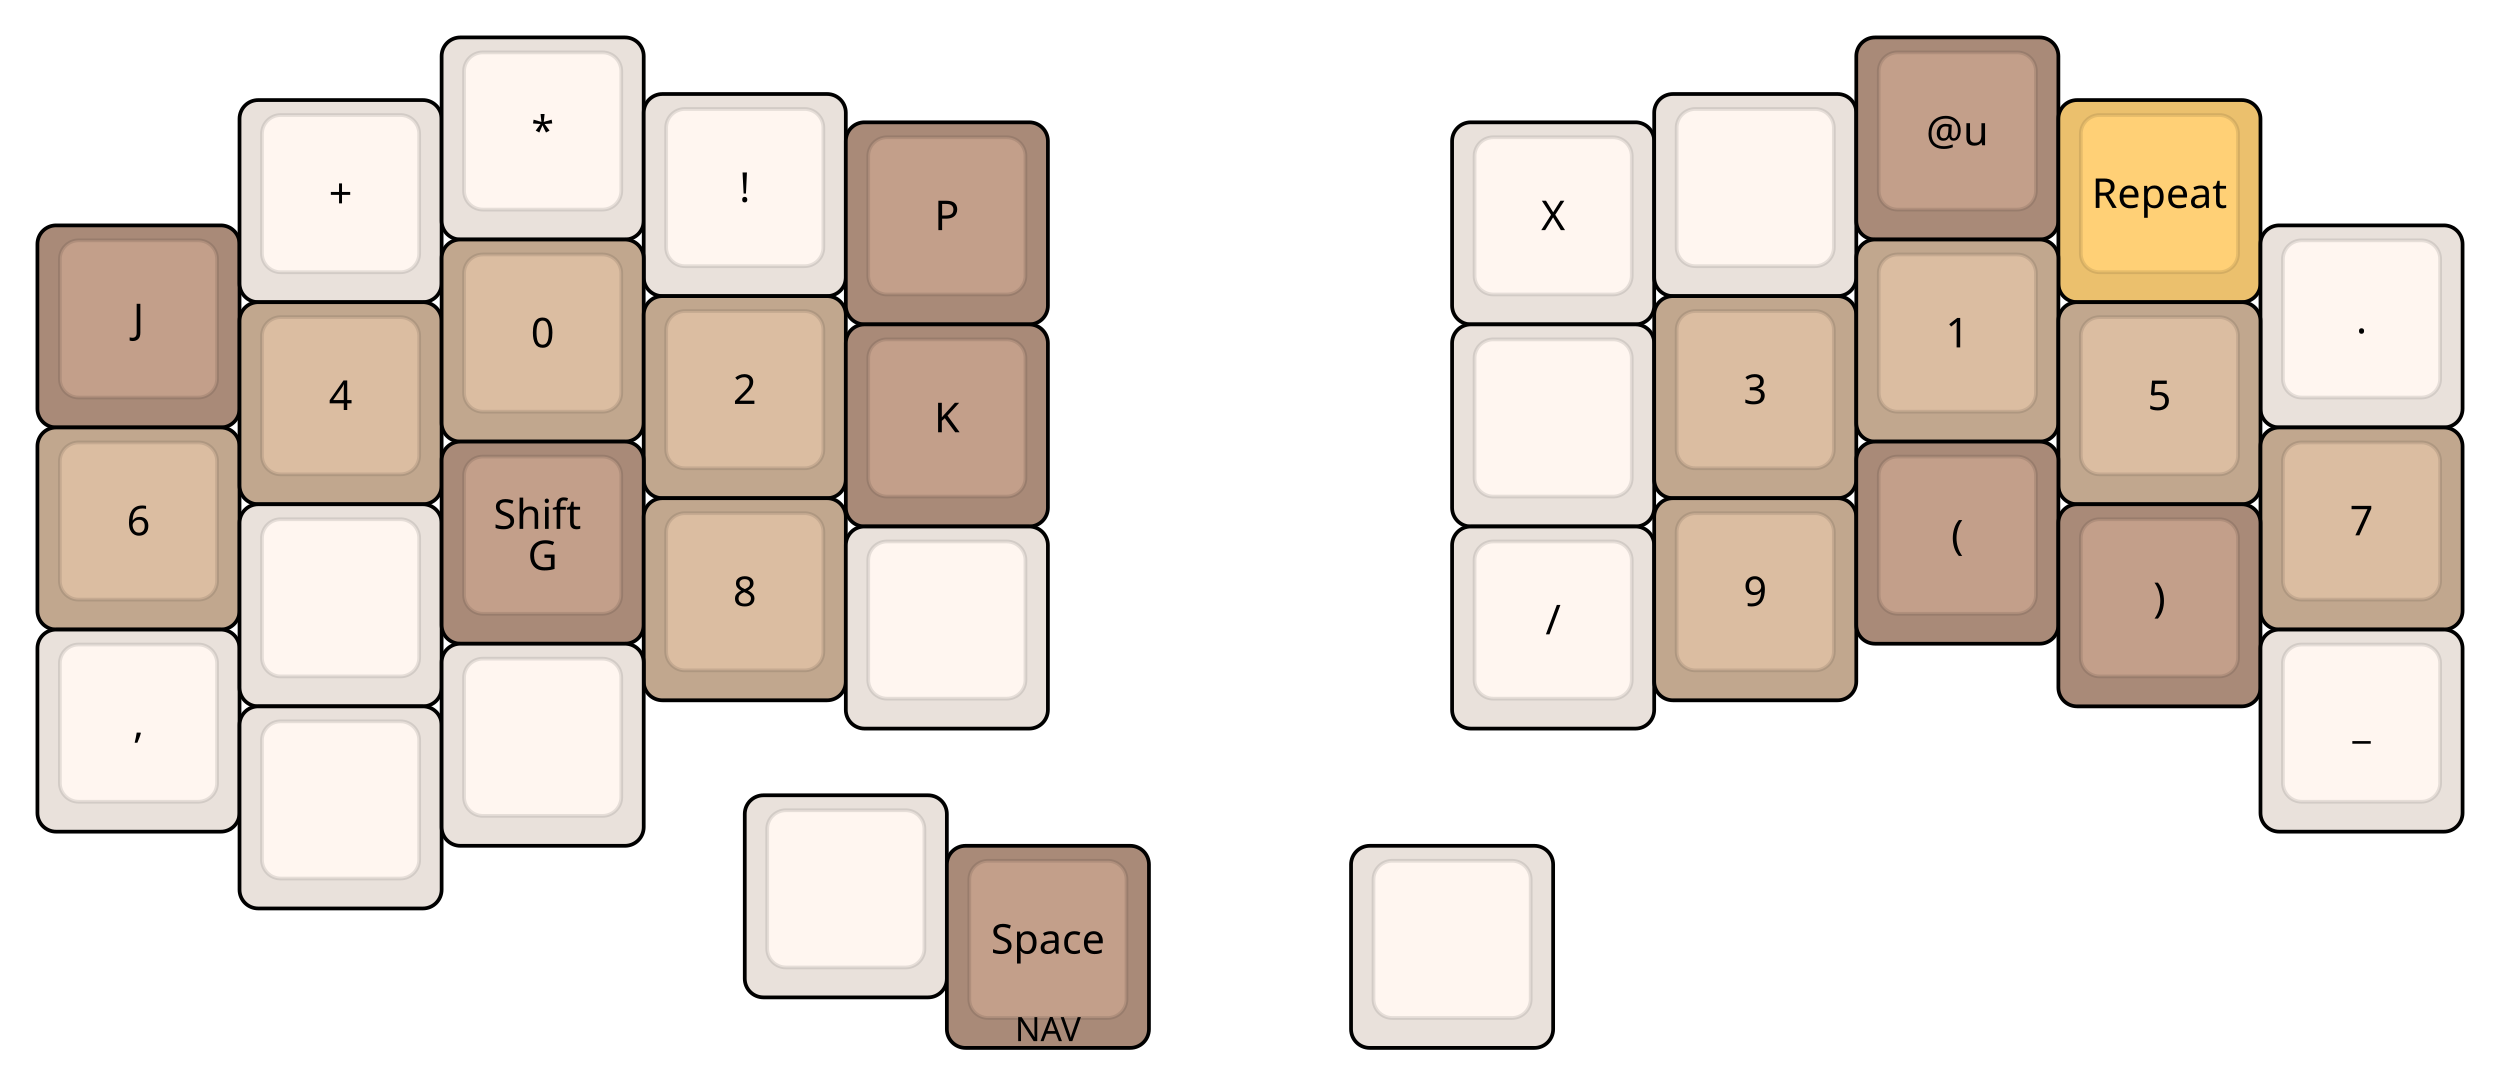
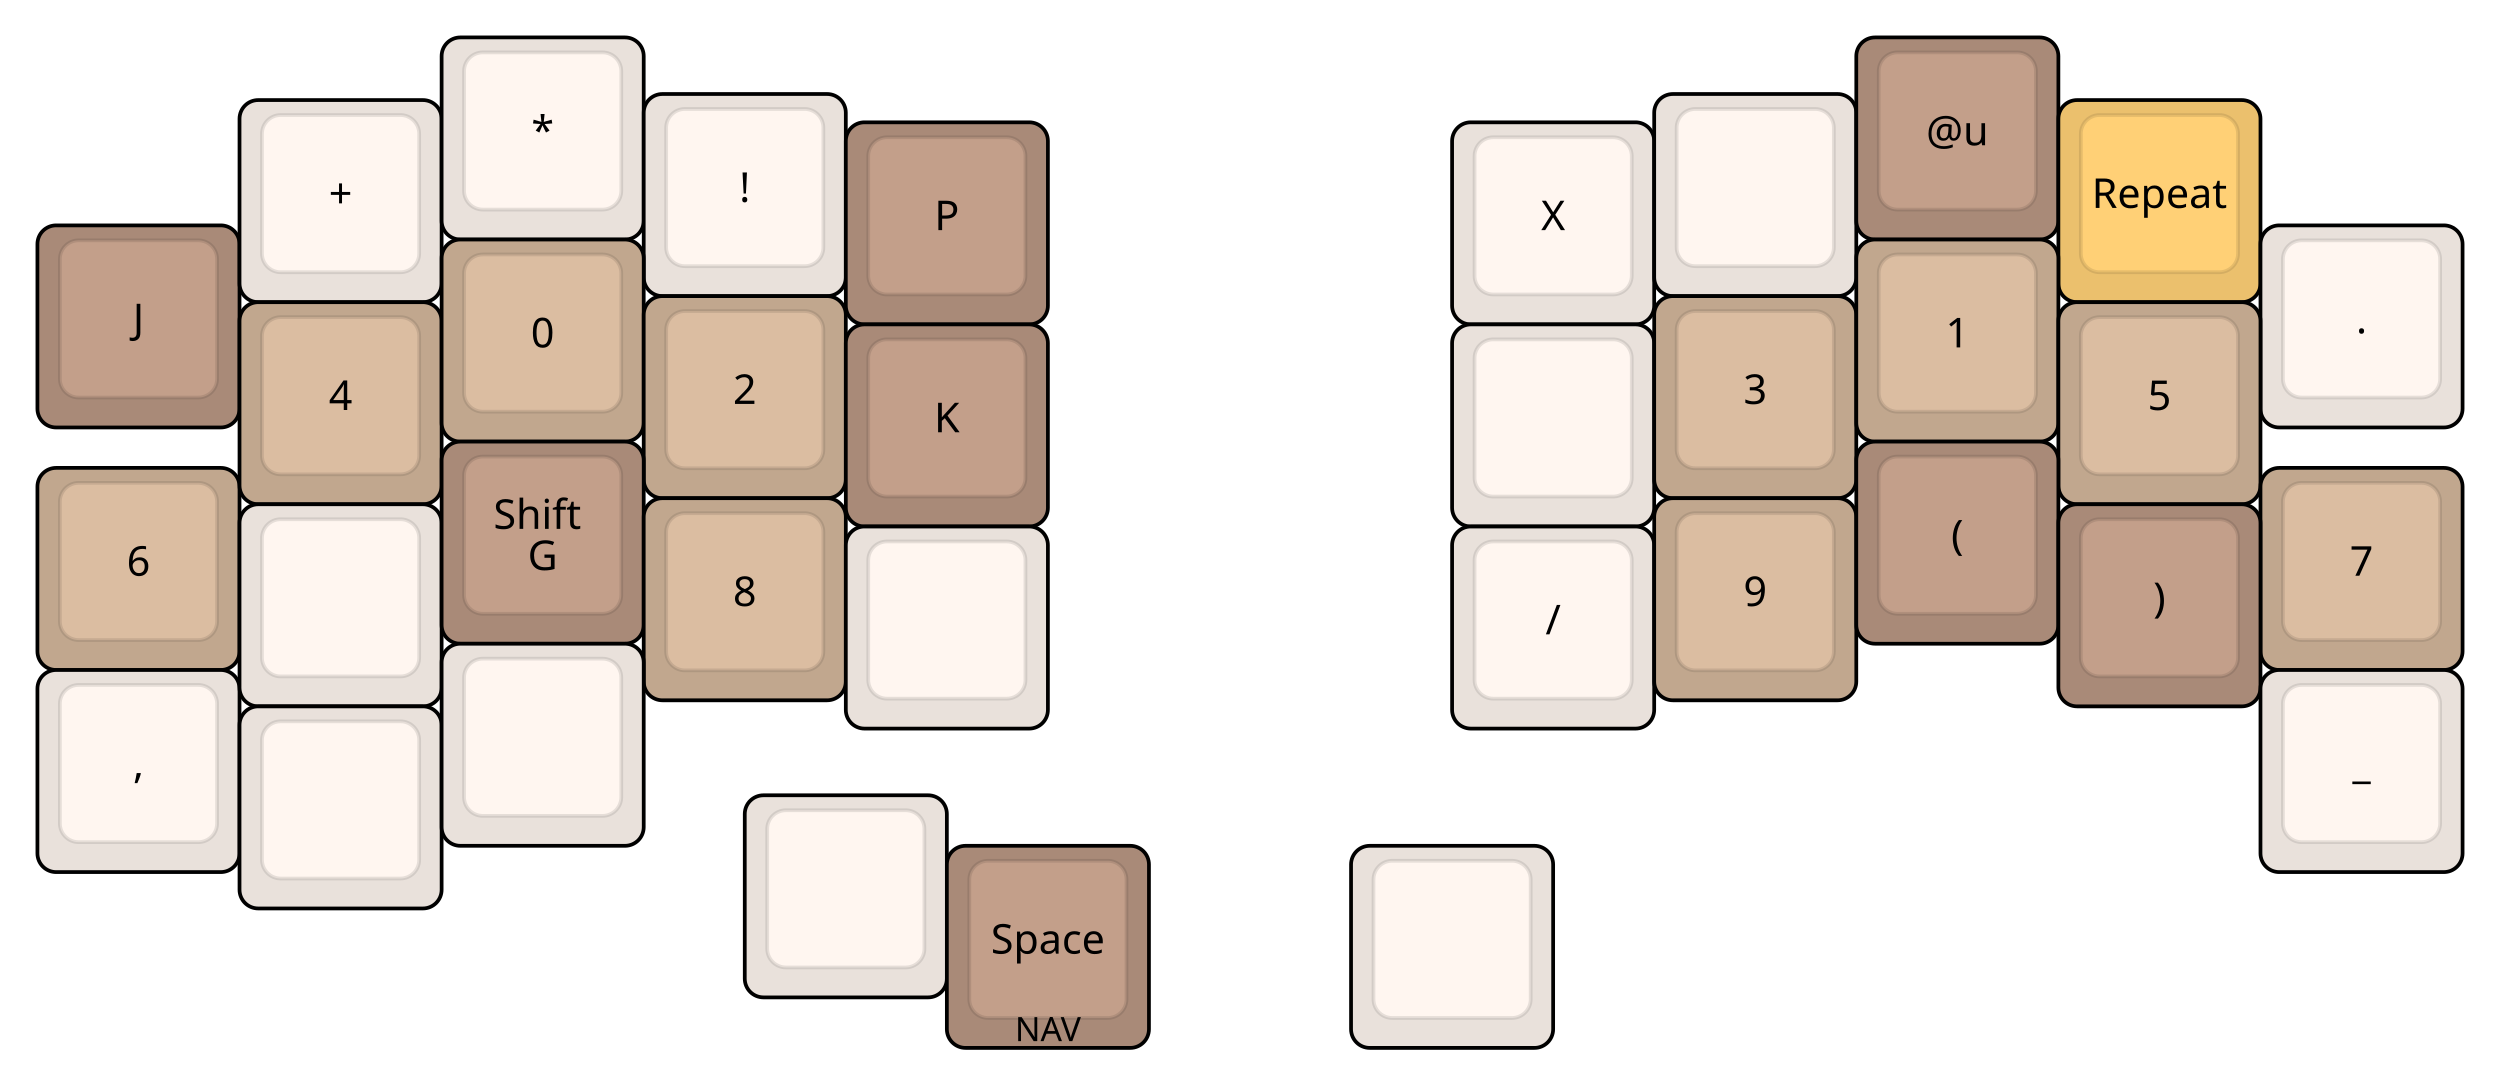
<svg xmlns="http://www.w3.org/2000/svg" width="668px" height="290x" viewBox="0 0 668 290">
  <style type="text/css">
    .keycap .border { stroke: black; stroke-width: 1; }
    .keycap .inner.border { stroke: rgba(0,0,0,.1); }
    .keycap { font-family: sans-serif; font-size: 11px}
    .keycap .sub { font-size: 9px}
  </style>
  <g class="keycap management">
    <rect x="10" y="60.22" width="54" height="54" rx="5" fill="#a98a78" class="outer border" />
    <rect x="16" y="64.22" width="42" height="42" rx="5" fill="#c39f8a" class="inner border" />
    <text x="37" y="85.22" text-anchor="middle" dominant-baseline="middle" class="main">
      <tspan x="37" dy="0">J</tspan>
    </text>
  </g>
  <g class="keycap blank">
    <rect x="64" y="26.74" width="54" height="54" rx="5" fill="#e9e1db" class="outer border" />
    <rect x="70" y="30.74" width="42" height="42" rx="5" fill="#fff6f0" class="inner border" />
    <text x="91" y="51.74" text-anchor="middle" dominant-baseline="middle" class="main">
      <tspan x="91" dy="0">+</tspan>
    </text>
  </g>
  <g class="keycap blank">
    <rect x="118" y="10" width="54" height="54" rx="5" fill="#e9e1db" class="outer border" />
    <rect x="124" y="14" width="42" height="42" rx="5" fill="#fff6f0" class="inner border" />
    <text x="145" y="35" text-anchor="middle" dominant-baseline="middle" class="main">
      <tspan x="145" dy="0">*</tspan>
    </text>
  </g>
  <g class="keycap blank">
    <rect x="172" y="25.12" width="54" height="54" rx="5" fill="#e9e1db" class="outer border" />
    <rect x="178" y="29.12" width="42" height="42" rx="5" fill="#fff6f0" class="inner border" />
    <text x="199" y="50.12" text-anchor="middle" dominant-baseline="middle" class="main">
      <tspan x="199" dy="0">!</tspan>
    </text>
  </g>
  <g class="keycap management">
    <rect x="226" y="32.68" width="54" height="54" rx="5" fill="#a98a78" class="outer border" />
    <rect x="232" y="36.68" width="42" height="42" rx="5" fill="#c39f8a" class="inner border" />
    <text x="253" y="57.68" text-anchor="middle" dominant-baseline="middle" class="main">
      <tspan x="253" dy="0">P</tspan>
    </text>
  </g>
  <g class="keycap blank">
    <rect x="388" y="32.68" width="54" height="54" rx="5" fill="#e9e1db" class="outer border" />
    <rect x="394" y="36.68" width="42" height="42" rx="5" fill="#fff6f0" class="inner border" />
    <text x="415" y="57.68" text-anchor="middle" dominant-baseline="middle" class="main">
      <tspan x="415" dy="0">X</tspan>
    </text>
  </g>
  <g class="keycap blank">
    <rect x="442" y="25.12" width="54" height="54" rx="5" fill="#e9e1db" class="outer border" />
    <rect x="448" y="29.12" width="42" height="42" rx="5" fill="#fff6f0" class="inner border" />
  </g>
  <g class="keycap management">
    <rect x="496" y="10" width="54" height="54" rx="5" fill="#a98a78" class="outer border" />
    <rect x="502" y="14" width="42" height="42" rx="5" fill="#c39f8a" class="inner border" />
    <text x="523" y="35" text-anchor="middle" dominant-baseline="middle" class="main">
      <tspan x="523" dy="0">@u</tspan>
    </text>
  </g>
  <g class="keycap special">
    <rect x="550" y="26.74" width="54" height="54" rx="5" fill="#ebc06d" class="outer border" />
    <rect x="556" y="30.74" width="42" height="42" rx="5" fill="#ffd076" class="inner border" />
    <text x="577" y="51.74" text-anchor="middle" dominant-baseline="middle" class="main">
      <tspan x="577" dy="0">Repeat</tspan>
    </text>
  </g>
  <g class="keycap blank">
    <rect x="604" y="60.22" width="54" height="54" rx="5" fill="#e9e1db" class="outer border" />
    <rect x="610" y="64.22" width="42" height="42" rx="5" fill="#fff6f0" class="inner border" />
    <text x="631" y="85.22" text-anchor="middle" dominant-baseline="middle" class="main">
      <tspan x="631" dy="0">.</tspan>
    </text>
  </g>
  <g class="keycap default">
-     <rect x="10" y="114.22" width="54" height="54" rx="5" fill="#c1a78e" class="outer border" />
-     <rect x="16" y="118.22" width="42" height="42" rx="5" fill="#dbbda1" class="inner border" />
-     <text x="37" y="139.22" text-anchor="middle" dominant-baseline="middle" class="main">
+     <rect x="10" y="125.02" width="54" height="54" rx="5" fill="#c1a78e" class="outer border" />
+     <rect x="16" y="129.02" width="42" height="42" rx="5" fill="#dbbda1" class="inner border" />
+     <text x="37" y="150.02" text-anchor="middle" dominant-baseline="middle" class="main">
      <tspan x="37" dy="0">6</tspan>
    </text>
  </g>
  <g class="keycap default">
    <rect x="64" y="80.74" width="54" height="54" rx="5" fill="#c1a78e" class="outer border" />
    <rect x="70" y="84.74" width="42" height="42" rx="5" fill="#dbbda1" class="inner border" />
    <text x="91" y="105.74" text-anchor="middle" dominant-baseline="middle" class="main">
      <tspan x="91" dy="0">4</tspan>
    </text>
  </g>
  <g class="keycap default">
    <rect x="118" y="64" width="54" height="54" rx="5" fill="#c1a78e" class="outer border" />
    <rect x="124" y="68" width="42" height="42" rx="5" fill="#dbbda1" class="inner border" />
    <text x="145" y="89" text-anchor="middle" dominant-baseline="middle" class="main">
      <tspan x="145" dy="0">0</tspan>
    </text>
  </g>
  <g class="keycap default">
    <rect x="172" y="79.12" width="54" height="54" rx="5" fill="#c1a78e" class="outer border" />
    <rect x="178" y="83.12" width="42" height="42" rx="5" fill="#dbbda1" class="inner border" />
    <text x="199" y="104.12" text-anchor="middle" dominant-baseline="middle" class="main">
      <tspan x="199" dy="0">2</tspan>
    </text>
  </g>
  <g class="keycap management">
    <rect x="226" y="86.68" width="54" height="54" rx="5" fill="#a98a78" class="outer border" />
    <rect x="232" y="90.68" width="42" height="42" rx="5" fill="#c39f8a" class="inner border" />
    <text x="253" y="111.68" text-anchor="middle" dominant-baseline="middle" class="main">
      <tspan x="253" dy="0">K</tspan>
    </text>
  </g>
  <g class="keycap blank">
    <rect x="388" y="86.68" width="54" height="54" rx="5" fill="#e9e1db" class="outer border" />
    <rect x="394" y="90.68" width="42" height="42" rx="5" fill="#fff6f0" class="inner border" />
  </g>
  <g class="keycap default">
    <rect x="442" y="79.12" width="54" height="54" rx="5" fill="#c1a78e" class="outer border" />
    <rect x="448" y="83.12" width="42" height="42" rx="5" fill="#dbbda1" class="inner border" />
    <text x="469" y="104.12" text-anchor="middle" dominant-baseline="middle" class="main">
      <tspan x="469" dy="0">3</tspan>
    </text>
  </g>
  <g class="keycap default">
    <rect x="496" y="64" width="54" height="54" rx="5" fill="#c1a78e" class="outer border" />
    <rect x="502" y="68" width="42" height="42" rx="5" fill="#dbbda1" class="inner border" />
    <text x="523" y="89" text-anchor="middle" dominant-baseline="middle" class="main">
      <tspan x="523" dy="0">1</tspan>
    </text>
  </g>
  <g class="keycap default">
    <rect x="550" y="80.74" width="54" height="54" rx="5" fill="#c1a78e" class="outer border" />
    <rect x="556" y="84.74" width="42" height="42" rx="5" fill="#dbbda1" class="inner border" />
    <text x="577" y="105.74" text-anchor="middle" dominant-baseline="middle" class="main">
      <tspan x="577" dy="0">5</tspan>
    </text>
  </g>
  <g class="keycap default">
-     <rect x="604" y="114.22" width="54" height="54" rx="5" fill="#c1a78e" class="outer border" />
-     <rect x="610" y="118.22" width="42" height="42" rx="5" fill="#dbbda1" class="inner border" />
-     <text x="631" y="139.22" text-anchor="middle" dominant-baseline="middle" class="main">
+     <rect x="604" y="125.02" width="54" height="54" rx="5" fill="#c1a78e" class="outer border" />
+     <rect x="610" y="129.02" width="42" height="42" rx="5" fill="#dbbda1" class="inner border" />
+     <text x="631" y="150.02" text-anchor="middle" dominant-baseline="middle" class="main">
      <tspan x="631" dy="0">7</tspan>
    </text>
  </g>
  <g class="keycap blank">
-     <rect x="10" y="168.22" width="54" height="54" rx="5" fill="#e9e1db" class="outer border" />
-     <rect x="16" y="172.22" width="42" height="42" rx="5" fill="#fff6f0" class="inner border" />
-     <text x="37" y="193.22" text-anchor="middle" dominant-baseline="middle" class="main">
+     <rect x="10" y="179.02" width="54" height="54" rx="5" fill="#e9e1db" class="outer border" />
+     <rect x="16" y="183.02" width="42" height="42" rx="5" fill="#fff6f0" class="inner border" />
+     <text x="37" y="204.02" text-anchor="middle" dominant-baseline="middle" class="main">
      <tspan x="37" dy="0">,</tspan>
    </text>
  </g>
  <g class="keycap blank">
    <rect x="64" y="134.74" width="54" height="54" rx="5" fill="#e9e1db" class="outer border" />
    <rect x="70" y="138.74" width="42" height="42" rx="5" fill="#fff6f0" class="inner border" />
  </g>
  <g class="keycap management">
    <rect x="118" y="118" width="54" height="54" rx="5" fill="#a98a78" class="outer border" />
    <rect x="124" y="122" width="42" height="42" rx="5" fill="#c39f8a" class="inner border" />
    <text x="145" y="137.5" text-anchor="middle" dominant-baseline="middle" class="main">
      <tspan x="145" dy="0">Shift</tspan>
      <tspan x="145" dy="11">G</tspan>
    </text>
  </g>
  <g class="keycap default">
    <rect x="172" y="133.12" width="54" height="54" rx="5" fill="#c1a78e" class="outer border" />
    <rect x="178" y="137.12" width="42" height="42" rx="5" fill="#dbbda1" class="inner border" />
    <text x="199" y="158.12" text-anchor="middle" dominant-baseline="middle" class="main">
      <tspan x="199" dy="0">8</tspan>
    </text>
  </g>
  <g class="keycap blank">
    <rect x="226" y="140.68" width="54" height="54" rx="5" fill="#e9e1db" class="outer border" />
    <rect x="232" y="144.68" width="42" height="42" rx="5" fill="#fff6f0" class="inner border" />
  </g>
  <g class="keycap blank">
    <rect x="388" y="140.68" width="54" height="54" rx="5" fill="#e9e1db" class="outer border" />
    <rect x="394" y="144.68" width="42" height="42" rx="5" fill="#fff6f0" class="inner border" />
    <text x="415" y="165.68" text-anchor="middle" dominant-baseline="middle" class="main">
      <tspan x="415" dy="0">/</tspan>
    </text>
  </g>
  <g class="keycap default">
    <rect x="442" y="133.12" width="54" height="54" rx="5" fill="#c1a78e" class="outer border" />
    <rect x="448" y="137.12" width="42" height="42" rx="5" fill="#dbbda1" class="inner border" />
    <text x="469" y="158.12" text-anchor="middle" dominant-baseline="middle" class="main">
      <tspan x="469" dy="0">9</tspan>
    </text>
  </g>
  <g class="keycap management">
    <rect x="496" y="118" width="54" height="54" rx="5" fill="#a98a78" class="outer border" />
    <rect x="502" y="122" width="42" height="42" rx="5" fill="#c39f8a" class="inner border" />
    <text x="523" y="143" text-anchor="middle" dominant-baseline="middle" class="main">
      <tspan x="523" dy="0">(</tspan>
    </text>
  </g>
  <g class="keycap management">
    <rect x="550" y="134.74" width="54" height="54" rx="5" fill="#a98a78" class="outer border" />
    <rect x="556" y="138.74" width="42" height="42" rx="5" fill="#c39f8a" class="inner border" />
    <text x="577" y="159.74" text-anchor="middle" dominant-baseline="middle" class="main">
      <tspan x="577" dy="0">)</tspan>
    </text>
  </g>
  <g class="keycap blank">
-     <rect x="604" y="168.22" width="54" height="54" rx="5" fill="#e9e1db" class="outer border" />
-     <rect x="610" y="172.22" width="42" height="42" rx="5" fill="#fff6f0" class="inner border" />
-     <text x="631" y="193.22" text-anchor="middle" dominant-baseline="middle" class="main">
+     <rect x="604" y="179.02" width="54" height="54" rx="5" fill="#e9e1db" class="outer border" />
+     <rect x="610" y="183.02" width="42" height="42" rx="5" fill="#fff6f0" class="inner border" />
+     <text x="631" y="204.02" text-anchor="middle" dominant-baseline="middle" class="main">
      <tspan x="631" dy="0">_</tspan>
    </text>
  </g>
  <g class="keycap blank">
    <rect x="64" y="188.74" width="54" height="54" rx="5" fill="#e9e1db" class="outer border" />
    <rect x="70" y="192.74" width="42" height="42" rx="5" fill="#fff6f0" class="inner border" />
  </g>
  <g class="keycap blank">
    <rect x="118" y="172" width="54" height="54" rx="5" fill="#e9e1db" class="outer border" />
    <rect x="124" y="176" width="42" height="42" rx="5" fill="#fff6f0" class="inner border" />
  </g>
  <g class="keycap blank">
    <rect x="199" y="212.5" width="54" height="54" rx="5" fill="#e9e1db" class="outer border" />
    <rect x="205" y="216.5" width="42" height="42" rx="5" fill="#fff6f0" class="inner border" />
  </g>
  <g class="keycap management">
    <rect x="253" y="226" width="54" height="54" rx="5" fill="#a98a78" class="outer border" />
    <rect x="259" y="230" width="42" height="42" rx="5" fill="#c39f8a" class="inner border" />
    <text x="280" y="251" text-anchor="middle" dominant-baseline="middle" class="main">
      <tspan x="280" dy="0">Space</tspan>
    </text>
    <text x="280" y="278.2" text-anchor="middle" class="sub">NAV</text>
  </g>
  <g class="keycap blank">
    <rect x="361" y="226" width="54" height="54" rx="5" fill="#e9e1db" class="outer border" />
    <rect x="367" y="230" width="42" height="42" rx="5" fill="#fff6f0" class="inner border" />
  </g>
</svg>
